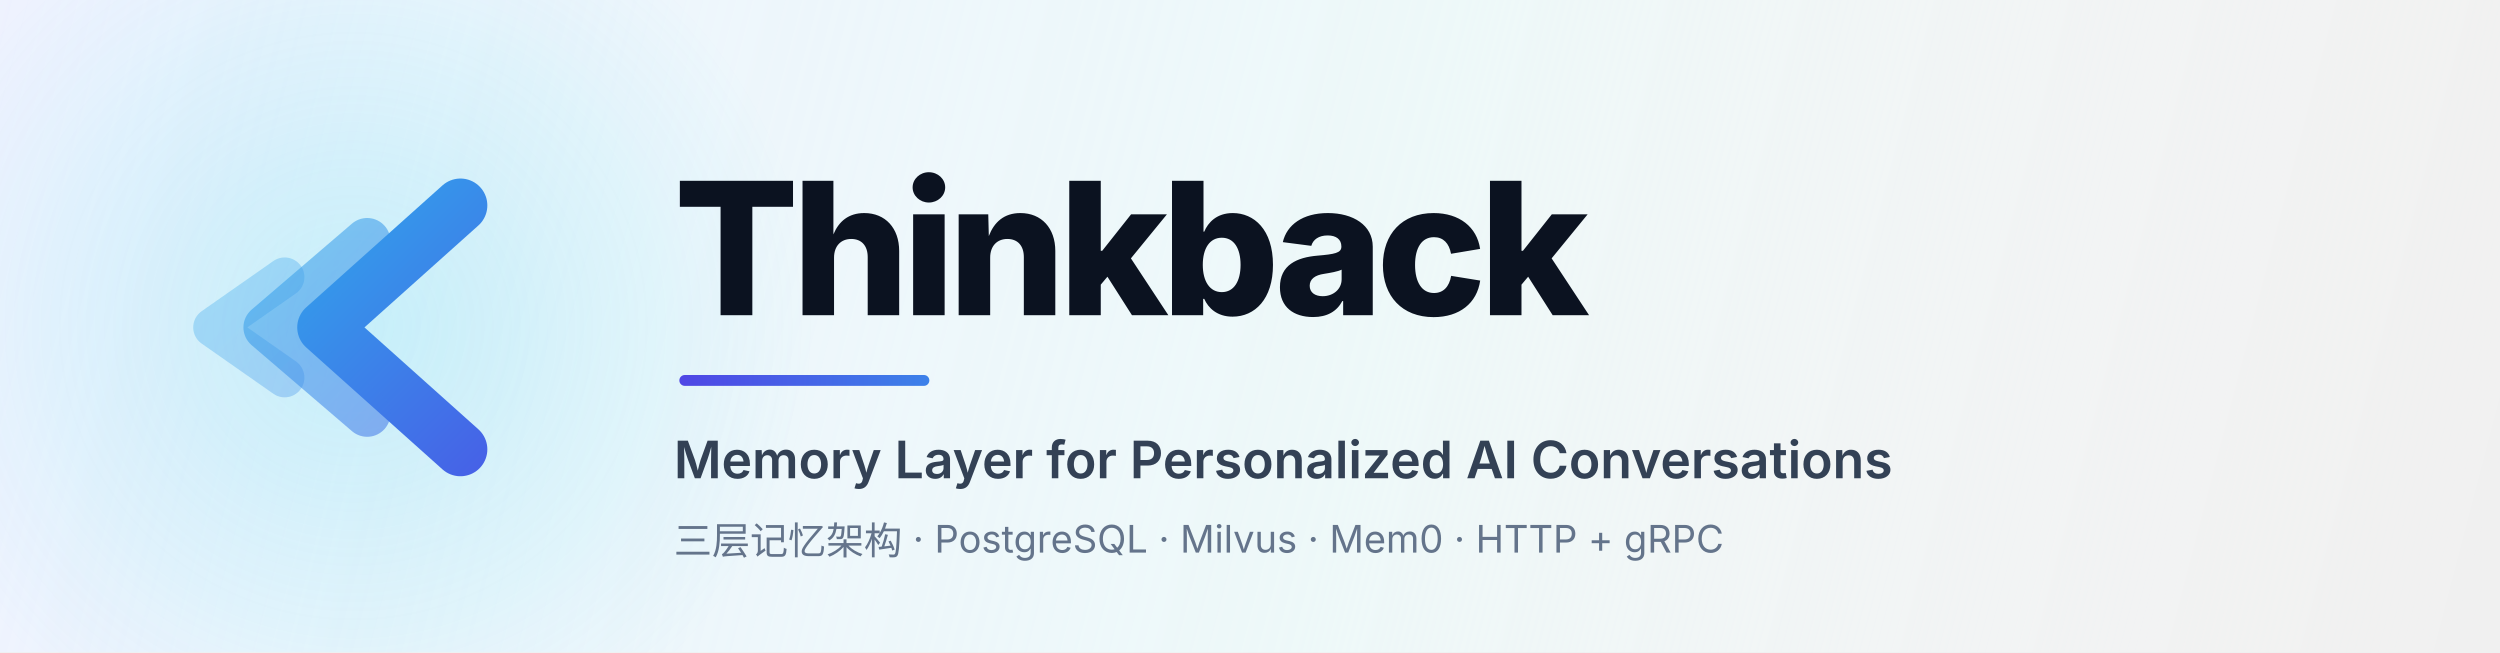
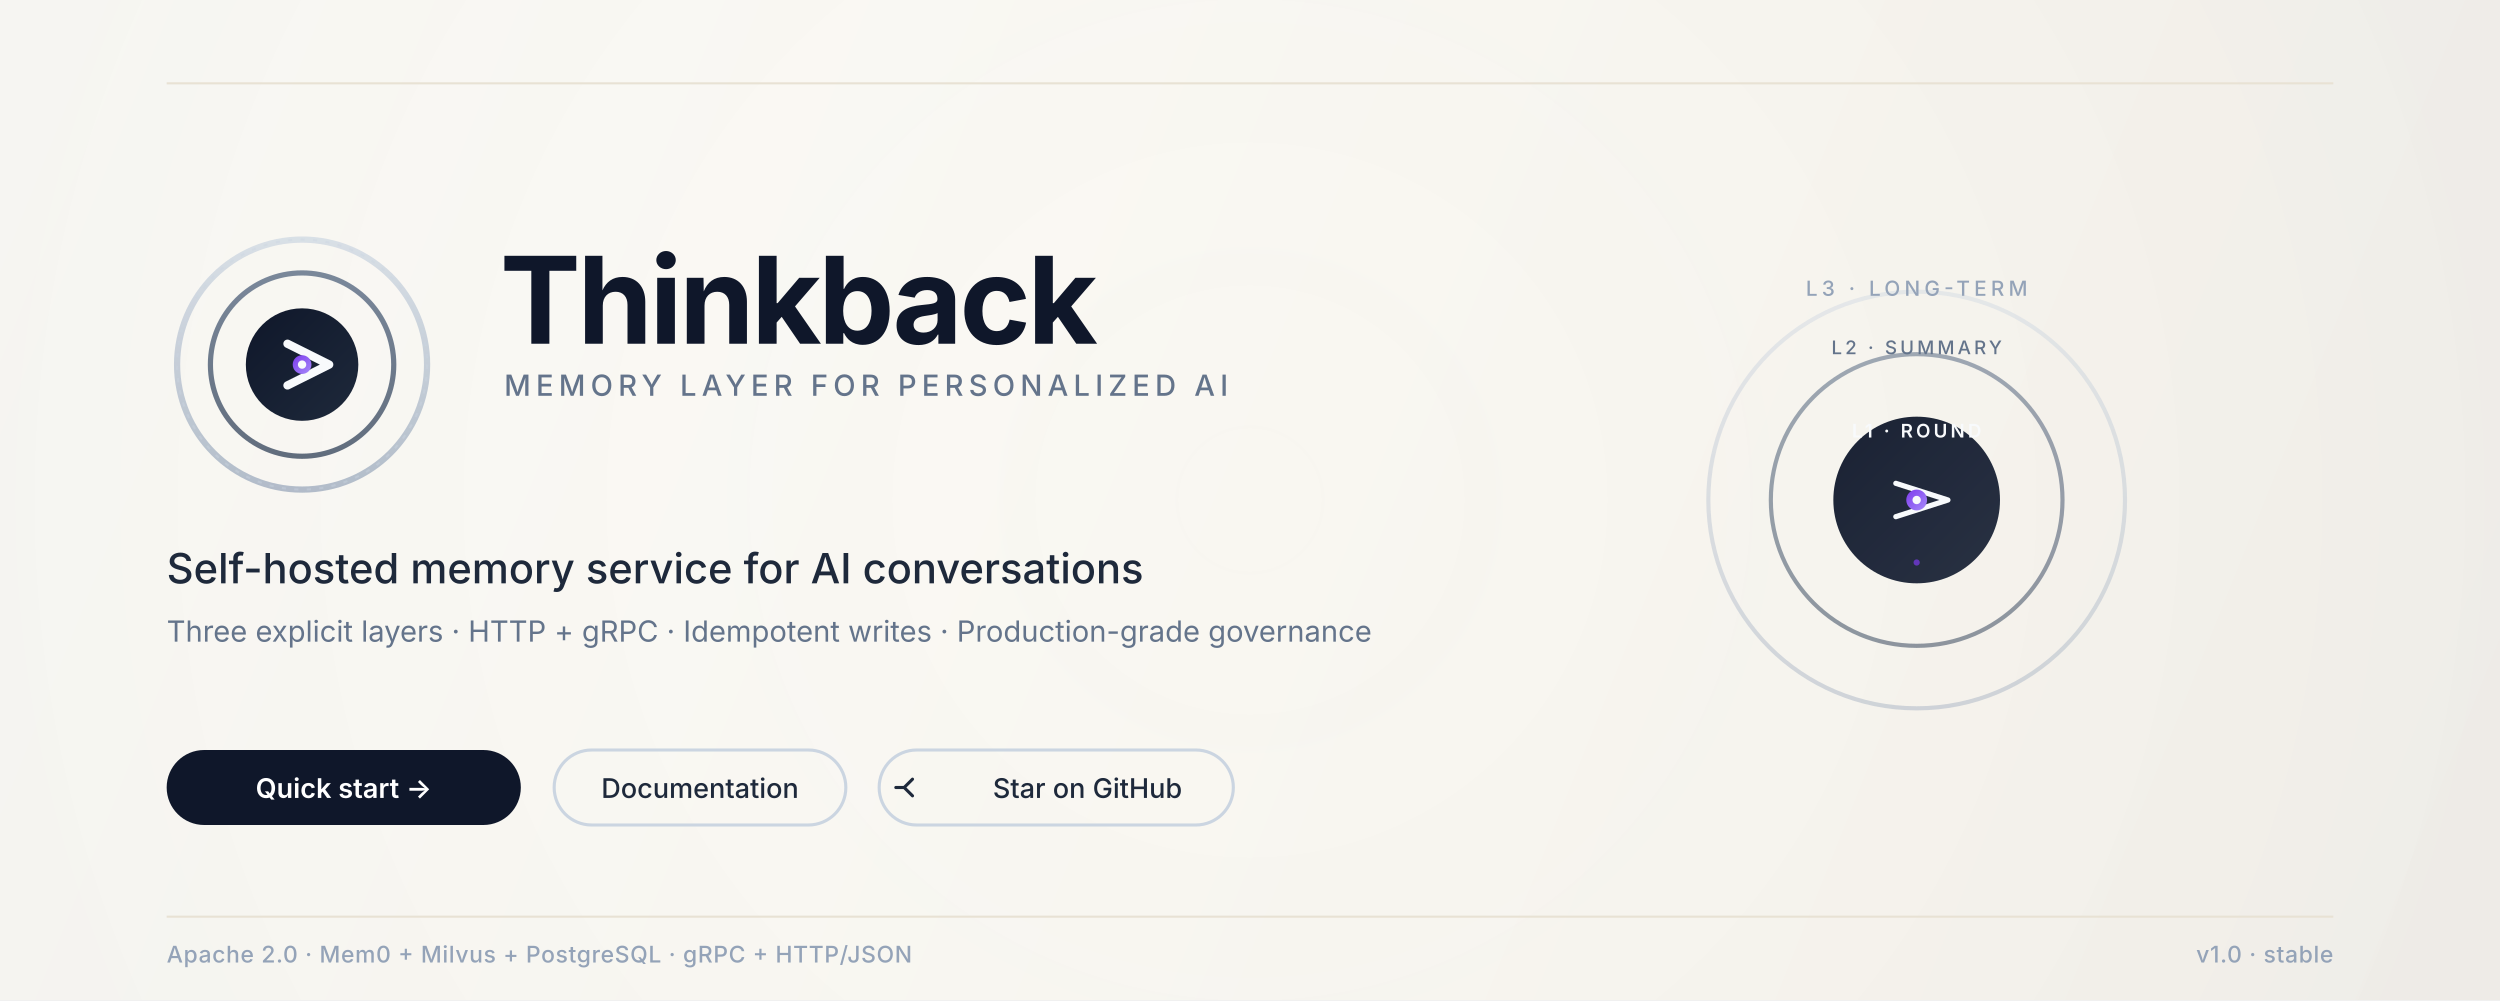
- <svg xmlns="http://www.w3.org/2000/svg" viewBox="0 0 920 240" role="img" aria-label="Thinkback — Memory Layer for Personalized AI Conversations">
+ <svg xmlns="http://www.w3.org/2000/svg" viewBox="0 0 1200 480" role="img" aria-label="Thinkback — Memory Layer for Personalized AI Conversations">
  <defs>
-     <linearGradient id="tb-bm" x1="0" y1="0" x2="128" y2="128" gradientUnits="userSpaceOnUse">
-       <stop offset="0%" stop-color="#22D3EE" />
-       <stop offset="100%" stop-color="#4F46E5" />
+     <linearGradient id="tb-bg" x1="0" y1="0" x2="1200" y2="480" gradientUnits="userSpaceOnUse">
+       <stop offset="0%" stop-color="#FDFCF8" />
+       <stop offset="60%" stop-color="#F8F6F0" />
+       <stop offset="100%" stop-color="#F5F2EC" />
    </linearGradient>
-     <linearGradient id="tb-wash" x1="0" y1="0" x2="920" y2="240" gradientUnits="userSpaceOnUse">
-       <stop offset="0%" stop-color="#EEF2FF" stop-opacity="0.95" />
-       <stop offset="55%" stop-color="#ECFEFF" stop-opacity="0.6" />
-       <stop offset="100%" stop-color="#FFFFFF" stop-opacity="0" />
+     <radialGradient id="tb-vignette" cx="600" cy="240" r="700" gradientUnits="userSpaceOnUse">
+       <stop offset="0%" stop-color="#FFFFFF" stop-opacity="0" />
+       <stop offset="100%" stop-color="#1E293B" stop-opacity="0.04" />
+     </radialGradient>
+     <linearGradient id="tb-ring-outer" x1="0" y1="0" x2="0" y2="1">
+       <stop offset="0%" stop-color="#CBD5E1" />
+       <stop offset="100%" stop-color="#94A3B8" />
    </linearGradient>
-     <linearGradient id="tb-accent" x1="250" y1="70" x2="470" y2="70" gradientUnits="userSpaceOnUse">
-       <stop offset="0%" stop-color="#4F46E5" />
-       <stop offset="100%" stop-color="#22D3EE" />
+     <linearGradient id="tb-ring-mid" x1="0" y1="0" x2="0" y2="1">
+       <stop offset="0%" stop-color="#64748B" />
+       <stop offset="100%" stop-color="#475569" />
    </linearGradient>
-     <radialGradient id="tb-glow" cx="130" cy="120" r="170" gradientUnits="userSpaceOnUse">
-       <stop offset="0%" stop-color="#22D3EE" stop-opacity="0.2" />
+     <linearGradient id="tb-core" x1="0" y1="0" x2="1" y2="1">
+       <stop offset="0%" stop-color="#0F172A" />
+       <stop offset="100%" stop-color="#1E293B" />
+     </linearGradient>
+     <linearGradient id="tb-violet" x1="0" y1="0" x2="1" y2="1">
+       <stop offset="0%" stop-color="#7C3AED" />
+       <stop offset="100%" stop-color="#A78BFA" />
+     </linearGradient>
+     <linearGradient id="tb-flow" x1="0" y1="0" x2="1" y2="0">
+       <stop offset="0%" stop-color="#7C3AED" stop-opacity="0" />
+       <stop offset="50%" stop-color="#7C3AED" stop-opacity="0.4" />
      <stop offset="100%" stop-color="#22D3EE" stop-opacity="0" />
-     </radialGradient>
+     </linearGradient>
  </defs>
-   <rect width="920" height="240" fill="url(#tb-wash)" />
-   <rect width="920" height="240" fill="url(#tb-glow)" />
-   <g transform="translate(48,36) scale(1.32)">
-     <g transform="translate(-5,0)">
-       <path d="M 97 30 L 59 64 L 97 98" fill="none" stroke="url(#tb-bm)" stroke-width="15" stroke-linecap="round" stroke-linejoin="round" />
-       <path d="M 71 40 L 43 64 L 71 88" fill="none" stroke="url(#tb-bm)" stroke-width="13" stroke-linecap="round" stroke-linejoin="round" opacity="0.55" />
-       <path d="M 48 50 L 28 64 L 48 78" fill="none" stroke="url(#tb-bm)" stroke-width="11" stroke-linecap="round" stroke-linejoin="round" opacity="0.32" />
+   <rect width="1200" height="480" fill="url(#tb-bg)" />
+   <rect width="1200" height="480" fill="url(#tb-vignette)" />
+   <line x1="80" y1="40" x2="1120" y2="40" stroke="#E8E2D4" stroke-width="1" />
+   <g transform="translate(80, 110)">
+     <g transform="translate(0, 0)">
+       <circle cx="65" cy="65" r="60" fill="none" stroke="url(#tb-ring-outer)" stroke-width="3" opacity="0.7" />
+       <circle cx="65" cy="65" r="60" fill="none" stroke="#CBD5E1" stroke-width="1" stroke-dasharray="2 4" opacity="0.4" />
+       <circle cx="65" cy="65" r="44" fill="none" stroke="url(#tb-ring-mid)" stroke-width="2.5" opacity="0.85" />
+       <circle cx="65" cy="65" r="27" fill="url(#tb-core)" />
+       <path d="M 58 55 L 78 65 L 58 75" fill="none" stroke="#F8FAFC" stroke-width="4" stroke-linecap="round" stroke-linejoin="round" />
+       <circle cx="65" cy="65" r="4.5" fill="url(#tb-violet)" />
+       <circle cx="65" cy="65" r="2" fill="#F8FAFC" />
+     </g>
+     <text x="160" y="55" font-family="system-ui, -apple-system, 'Segoe UI', sans-serif" font-size="58" font-weight="700" fill="#0F172A" letter-spacing="-1.5">
+       Thinkback
+     </text>
+     <text x="162" y="80" font-family="system-ui, -apple-system, 'Segoe UI', sans-serif" font-size="14" font-weight="500" fill="#64748B" letter-spacing="2.5">
+       MEMORY LAYER FOR PERSONALIZED AI
+     </text>
+   </g>
+   <g transform="translate(820, 110)">
+     <circle cx="100" cy="130" r="100" fill="none" stroke="url(#tb-ring-outer)" stroke-width="2" opacity="0.4" />
+     <text x="100" y="32" font-family="system-ui, -apple-system, sans-serif" font-size="10" font-weight="500" fill="#94A3B8" letter-spacing="2" text-anchor="middle">L3 · LONG-TERM</text>
+     <circle cx="100" cy="130" r="70" fill="none" stroke="url(#tb-ring-mid)" stroke-width="2" opacity="0.6" />
+     <text x="100" y="60" font-family="system-ui, -apple-system, sans-serif" font-size="9" font-weight="500" fill="#64748B" letter-spacing="1.5" text-anchor="middle">L2 · SUMMARY</text>
+     <circle cx="100" cy="130" r="40" fill="url(#tb-core)" opacity="0.95" />
+     <text x="100" y="100" font-family="system-ui, -apple-system, sans-serif" font-size="9" font-weight="600" fill="#F8FAFC" letter-spacing="1.5" text-anchor="middle">L1 · ROUND</text>
+     <path d="M 90 122 L 115 130 L 90 138" fill="none" stroke="#F8FAFC" stroke-width="2.5" stroke-linecap="round" stroke-linejoin="round" />
+     <circle cx="100" cy="130" r="5" fill="url(#tb-violet)">
+       <animate attributeName="r" values="4.5;6;4.5" dur="3s" repeatCount="indefinite" />
+     </circle>
+     <circle cx="100" cy="130" r="2" fill="#F8FAFC" />
+     <line x1="60" y1="160" x2="140" y2="160" stroke="url(#tb-flow)" stroke-width="1.5" opacity="0.6" />
+     <circle cx="100" cy="160" r="1.5" fill="#7C3AED" opacity="0.7">
+       <animate attributeName="cx" values="60;140;60" dur="6s" repeatCount="indefinite" />
+     </circle>
+   </g>
+   <g transform="translate(80, 280)">
+     <text x="0" y="0" font-family="system-ui, -apple-system, 'Segoe UI', sans-serif" font-size="20" font-weight="500" fill="#1E293B">
+       Self-hosted memory service for AI conversations
+     </text>
+     <text x="0" y="28" font-family="system-ui, -apple-system, 'Segoe UI', sans-serif" font-size="14" font-weight="400" fill="#64748B">
+       Three explicit layers · HTTP + gRPC · Idempotent writes · Production-grade governance
+     </text>
+   </g>
+   <g transform="translate(80, 360)">
+     <g>
+       <rect x="0" y="0" width="170" height="36" rx="18" fill="#0F172A" />
+       <text x="85" y="23" font-family="system-ui, -apple-system, sans-serif" font-size="13" font-weight="600" fill="#FFFFFF" text-anchor="middle">
+         Quick start →
+       </text>
+     </g>
+     <g transform="translate(186, 0)">
+       <rect x="0" y="0" width="140" height="36" rx="18" fill="none" stroke="#CBD5E1" stroke-width="1.5" />
+       <text x="70" y="23" font-family="system-ui, -apple-system, sans-serif" font-size="13" font-weight="500" fill="#1E293B" text-anchor="middle">
+         Documentation
+       </text>
+     </g>
+     <g transform="translate(342, 0)">
+       <rect x="0" y="0" width="170" height="36" rx="18" fill="none" stroke="#CBD5E1" stroke-width="1.5" />
+       <path d="M 16 18 L 12 14 L 16 10 M 12 14 L 8 14" stroke="#1E293B" stroke-width="1.5" fill="none" stroke-linecap="round" stroke-linejoin="round" transform="translate(0, 4)" />
+       <text x="100" y="23" font-family="system-ui, -apple-system, sans-serif" font-size="13" font-weight="500" fill="#1E293B" text-anchor="middle">
+         Star on GitHub
+       </text>
    </g>
  </g>
-   <text x="248" y="116" font-family="Inter, ui-sans-serif, system-ui, -apple-system, 'Segoe UI', sans-serif" font-size="68" font-weight="800" letter-spacing="-2.5" fill="#0B1220">Thinkback</text>
-   <rect x="250" y="138" width="92" height="4" rx="2" fill="url(#tb-accent)" />
-   <text x="248" y="176" font-family="Inter, ui-sans-serif, system-ui, -apple-system, 'Segoe UI', sans-serif" font-size="19" font-weight="600" fill="#334155">Memory Layer for Personalized AI Conversations</text>
-   <text x="248" y="204" font-family="Inter, ui-sans-serif, system-ui, -apple-system, 'Segoe UI', sans-serif" font-size="14" font-weight="400" fill="#64748B">三层记忆架构 · PostgreSQL · Milvus · Mem0 · HTTP + gRPC</text>
+   <line x1="80" y1="440" x2="1120" y2="440" stroke="#E8E2D4" stroke-width="1" />
+   <text x="80" y="462" font-family="system-ui, -apple-system, 'Segoe UI', sans-serif" font-size="11" font-weight="500" fill="#94A3B8" letter-spacing="0.3">
+     Apache 2.0 · Mem0 + Milvus + PostgreSQL · gRPC + HTTP/JSON
+   </text>
+   <text x="1120" y="462" font-family="system-ui, -apple-system, 'Segoe UI', sans-serif" font-size="11" font-weight="500" fill="#94A3B8" letter-spacing="0.3" text-anchor="end">
+     v1.0 · stable
+   </text>
</svg>
